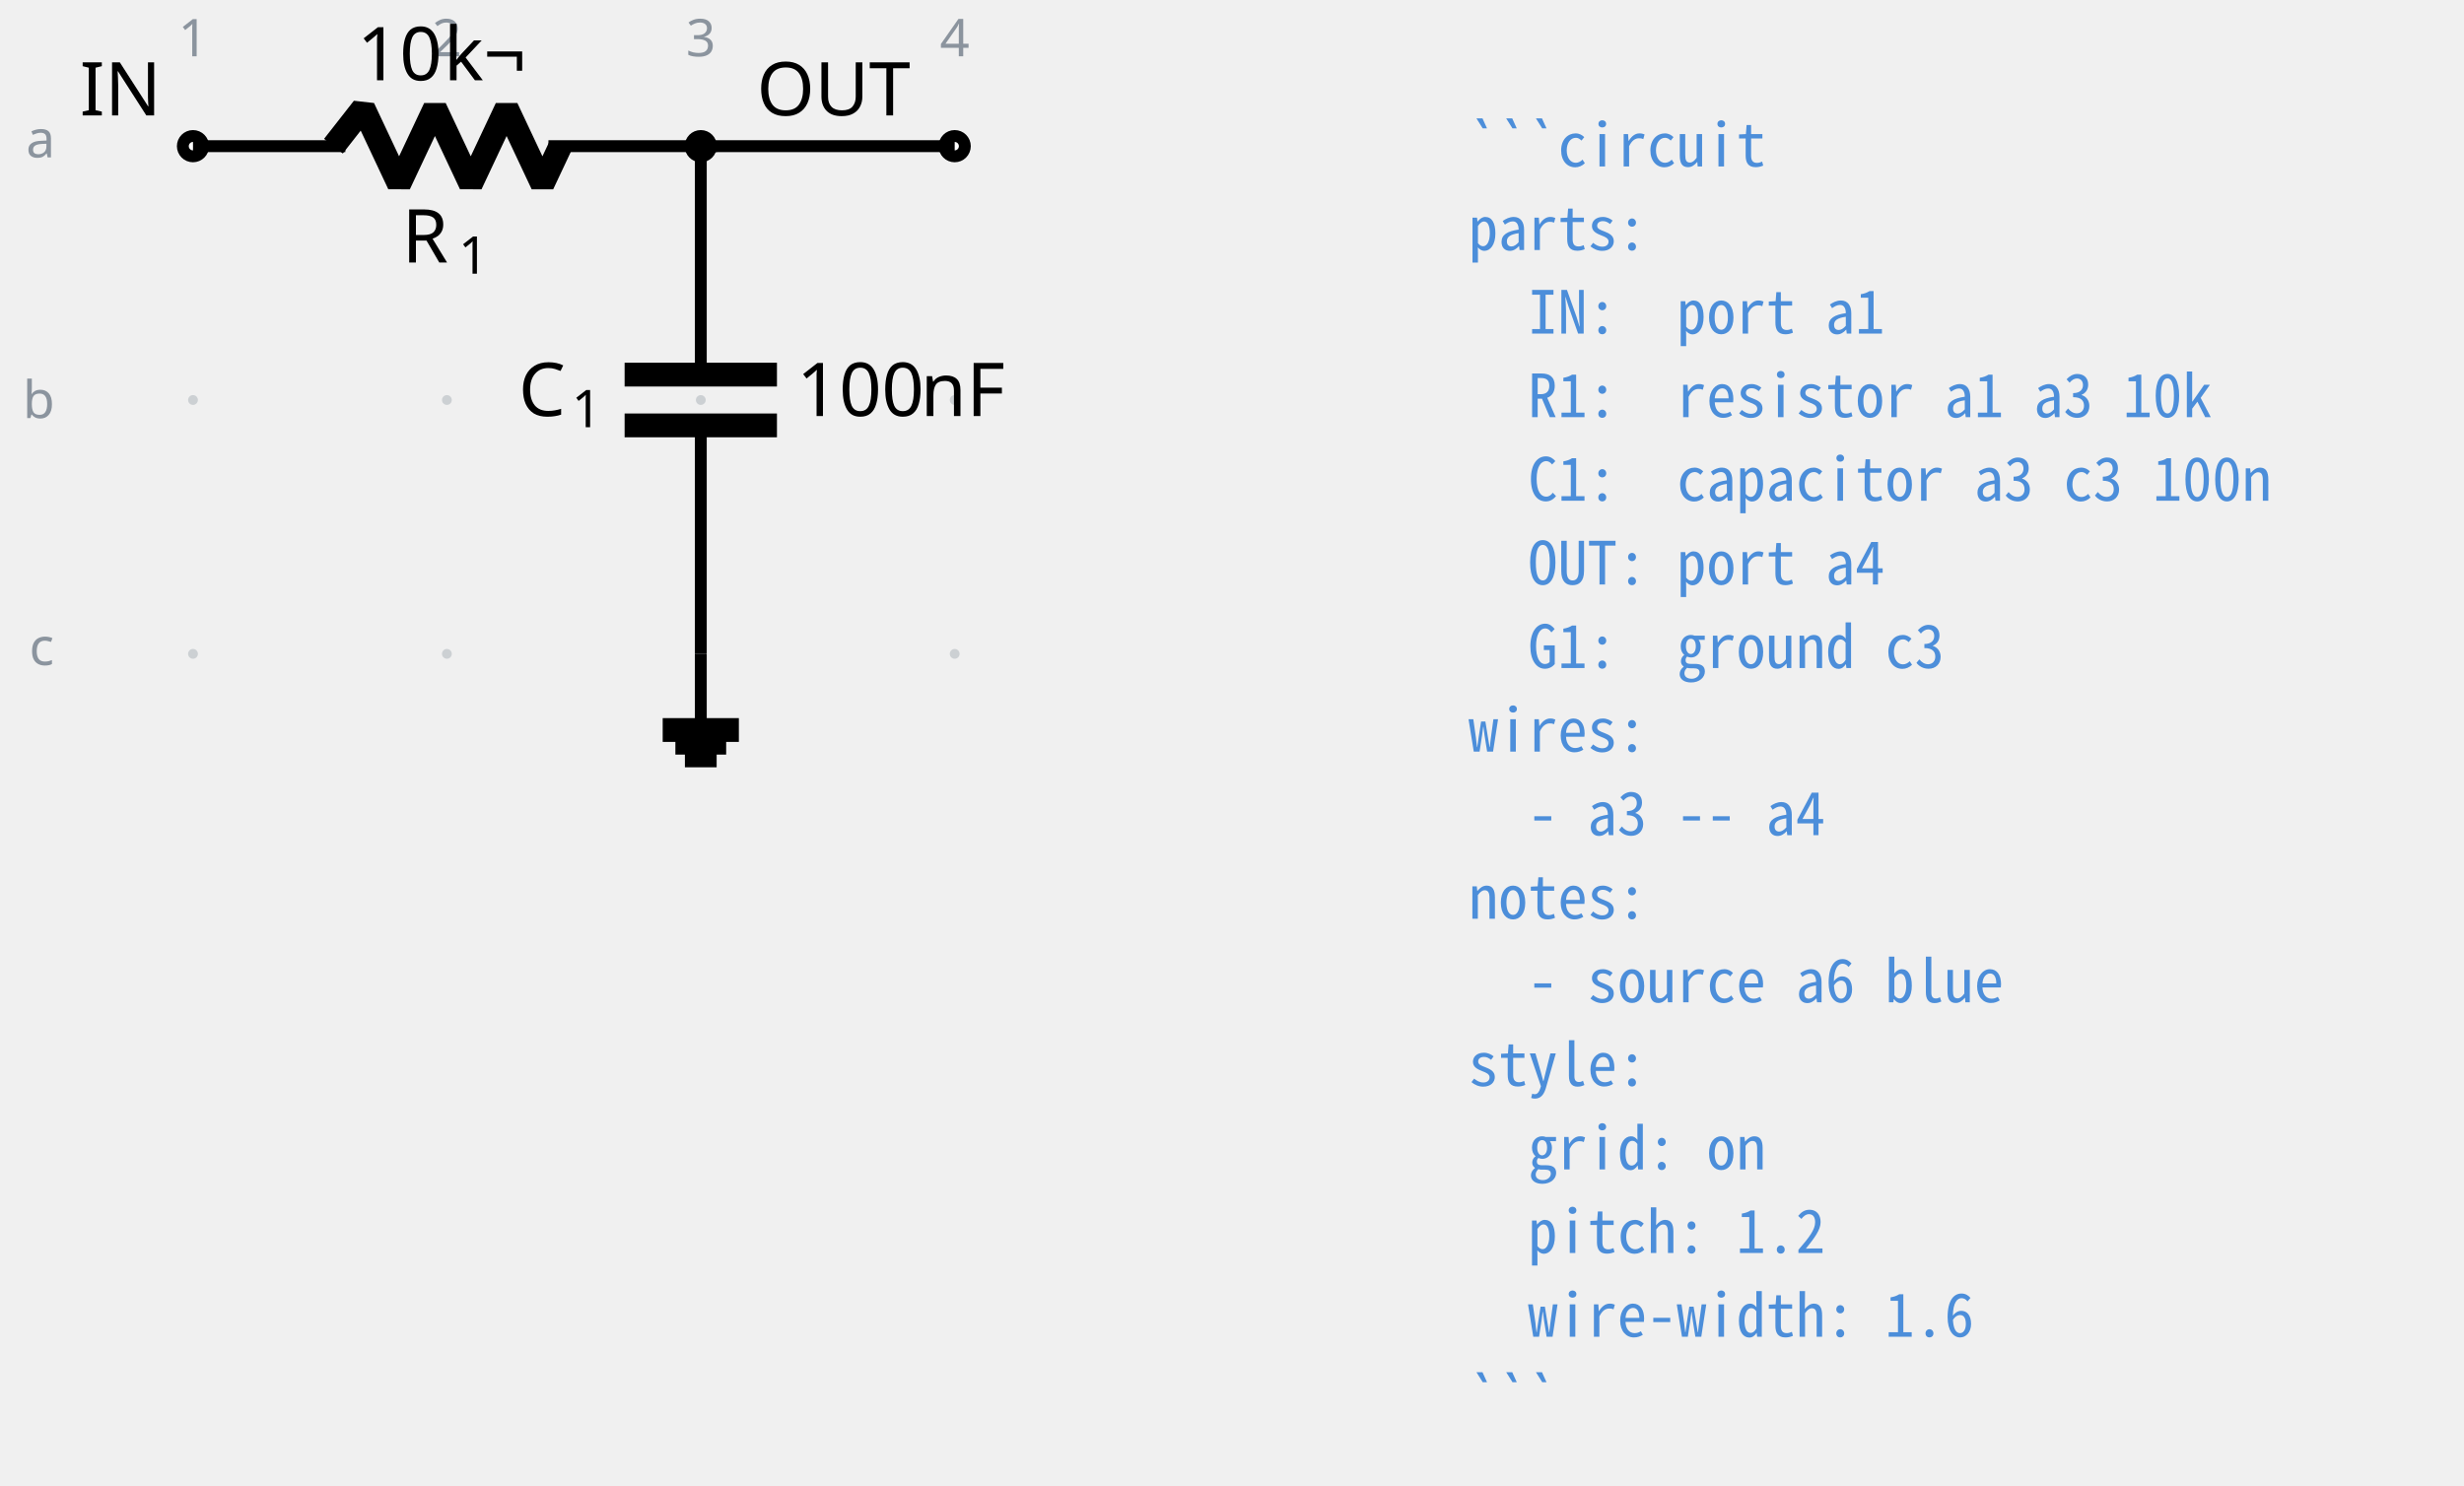
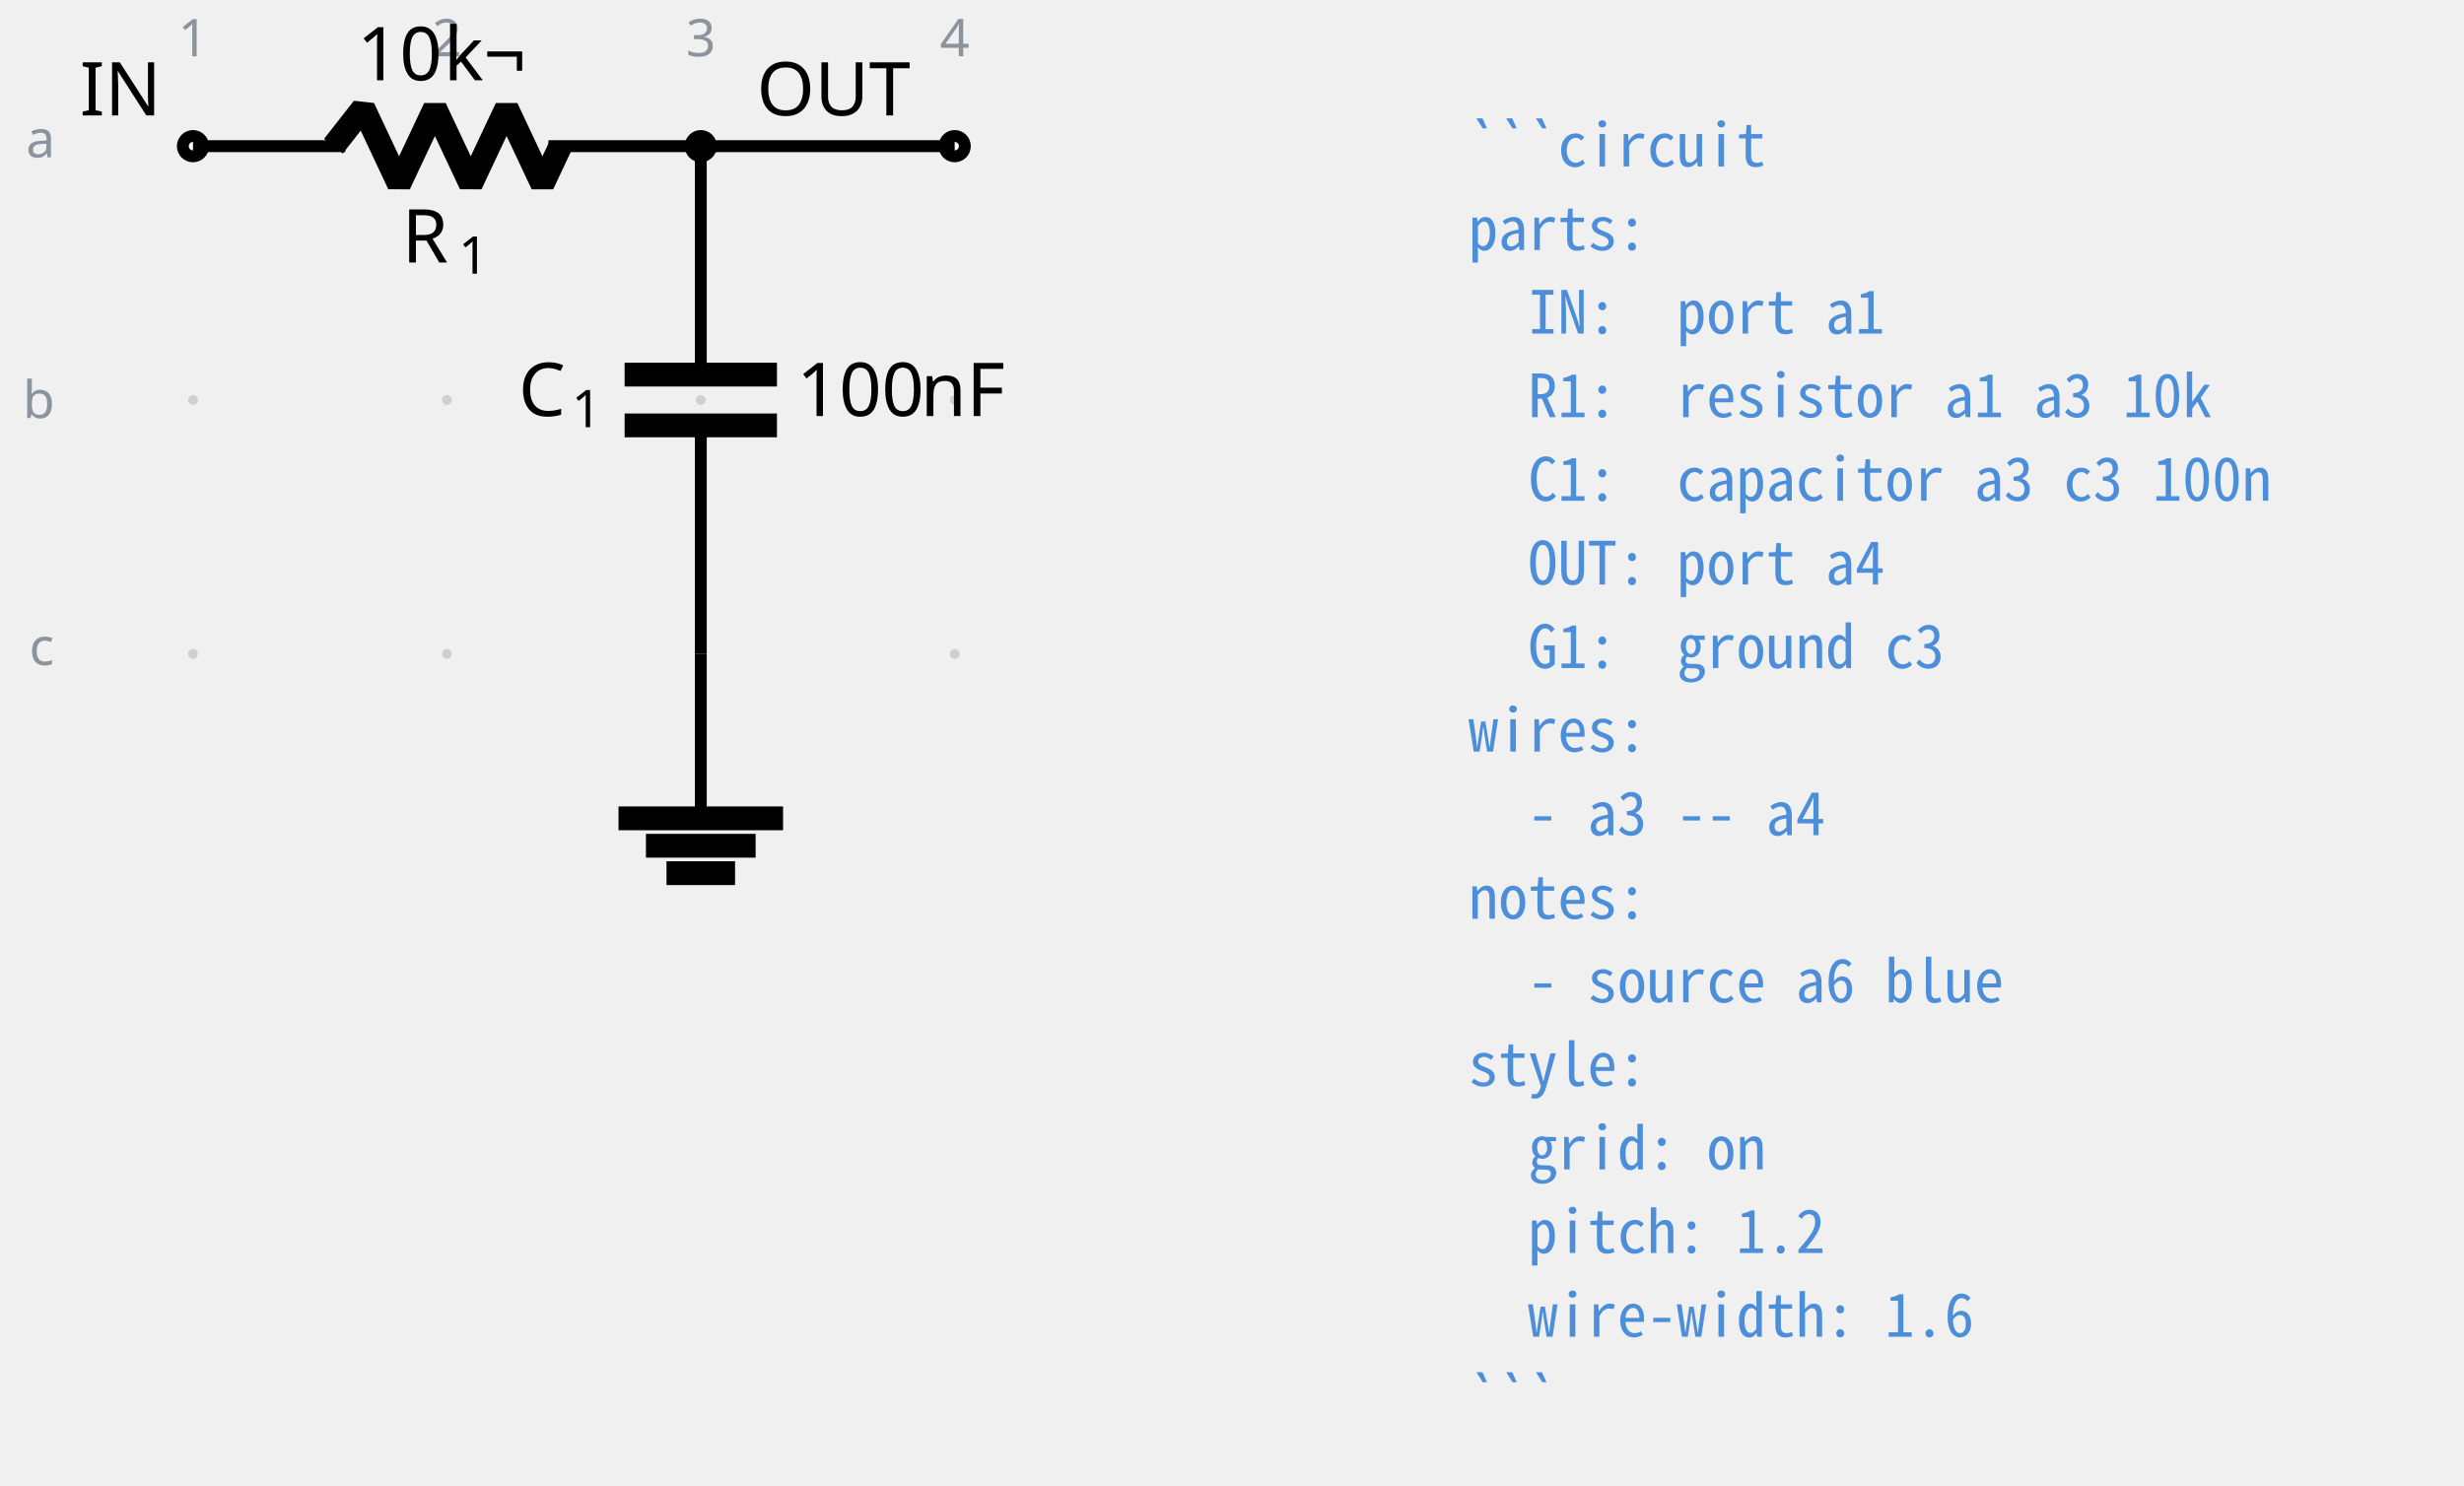
<svg xmlns="http://www.w3.org/2000/svg" fill="currentColor" width="441.8" height="266.409" viewBox="-72 -72 331.35 199.807">
  <g stroke="currentColor" stroke-miterlimit="10" stroke-width="1.6">
    <path fill="#8b949e" fill-opacity=".35" stroke="none" stroke-opacity=".35" d="M-45.387-52.341a.66.66 0 1 0-1.32 0 .66.66 0 0 0 1.32 0M-45.387-18.198a.66.66 0 1 0-1.32 0 .66.66 0 0 0 1.32 0M-45.387 15.945a.66.66 0 1 0-1.32 0 .66.66 0 0 0 1.32 0M-11.244-52.341a.66.66 0 1 0-1.32 0 .66.66 0 0 0 1.32 0M-11.244-18.198a.66.66 0 1 0-1.32 0 .66.66 0 0 0 1.32 0M-11.244 15.945a.66.66 0 1 0-1.32 0 .66.66 0 0 0 1.32 0M22.9-52.341a.66.66 0 1 0-1.32 0 .66.66 0 0 0 1.32 0M22.9-18.198a.66.66 0 1 0-1.32 0 .66.66 0 0 0 1.32 0M22.9 15.945a.66.66 0 1 0-1.32 0 .66.66 0 0 0 1.32 0M57.043-52.341a.66.66 0 1 0-1.32 0 .66.66 0 0 0 1.32 0M57.043-18.198a.66.66 0 1 0-1.32 0 .66.66 0 0 0 1.32 0M57.043 15.945a.66.66 0 1 0-1.32 0 .66.66 0 0 0 1.32 0m-.66 0" />
    <g fill="#8b949e" stroke="#8b949e">
      <text x="-46.047" y="-52.341" fill="#8b949e" stroke="none" font-family="cmr7" font-size="7" transform="translate(-1.993 -12.085)">1</text>
    </g>
    <g fill="#8b949e" stroke="#8b949e">
      <text x="-46.047" y="-52.341" fill="#8b949e" stroke="none" font-family="cmr7" font-size="7" transform="translate(32.15 -12.085)">2</text>
    </g>
    <g fill="#8b949e" stroke="#8b949e">
      <text x="-46.047" y="-52.341" fill="#8b949e" stroke="none" font-family="cmr7" font-size="7" transform="translate(66.293 -12.085)">3</text>
    </g>
    <g fill="#8b949e" stroke="#8b949e">
      <text x="-46.047" y="-52.341" fill="#8b949e" stroke="none" font-family="cmr7" font-size="7" transform="translate(100.437 -12.085)">4</text>
    </g>
    <g fill="#8b949e" stroke="#8b949e">
      <text x="-46.047" y="-52.341" fill="#8b949e" stroke="none" font-family="cmr7" font-size="7" transform="translate(-22.46 1.507)">a</text>
    </g>
    <g fill="#8b949e" stroke="#8b949e">
      <text x="-46.047" y="-52.341" fill="#8b949e" stroke="none" font-family="cmr7" font-size="7" transform="translate(-22.89 36.574)">b</text>
    </g>
    <g fill="#8b949e" stroke="#8b949e">
      <text x="-46.047" y="-52.341" fill="#8b949e" stroke="none" font-family="cmr7" font-size="7" transform="translate(-22.029 69.793)">c</text>
    </g>
    <g fill="#ffffff">
      <path d="M-44.682-52.341a1.365 1.365 0 1 0-2.73 0 1.365 1.365 0 0 0 2.73 0Zm-1.365 0" />
    </g>
    <text x="-46.047" y="-52.341" stroke="none" font-family="cmr10" font-size="10" transform="translate(-15.244 -4.133)">IN</text>
    <path fill="none" d="M-46.047-52.341h.8m-.8 0h20.486m27.314 0H22.24m-.8 0h.8" />
    <g stroke-linejoin="bevel" stroke-width="3.2">
      <path fill="none" d="m-27.161-52.341 4.01-5.122 4.818 10.243 4.82-10.243 4.818 10.243 4.82-10.243L.944-47.22l2.41-5.121" />
    </g>
    <g stroke="none">
      <text x="-46.047" y="-52.341" font-family="cmmi10" font-size="10" transform="translate(28.104 15.648)">R</text>
      <text x="-38.454" y="-50.841" font-family="cmr7" font-size="7" transform="translate(28.104 15.648)">1</text>
    </g>
    <g stroke="none" font-family="cmr10" font-size="10">
      <text x="-46.047" y="-52.341" transform="translate(22.06 -8.863)">10</text>
      <text x="-34.381" y="-52.341" transform="translate(22.06 -8.863)">k¬</text>
    </g>
    <path fill="none" d="M22.24-52.341v.8m0-.8v30.729m0 6.828v30.729m-.001-.8v.8" />
    <g stroke-width="3.2">
      <path fill="none" d="M32.482-21.612H11.996m20.486 6.828H11.996" />
    </g>
    <g stroke="none">
      <text x="-46.047" y="-52.341" font-family="cmmi10" font-size="10" transform="translate(43.771 36.296)">C</text>
      <text x="-38.9" y="-50.841" font-family="cmr7" font-size="7" transform="translate(43.771 36.296)">1</text>
    </g>
    <g stroke="none" font-family="cmr10" font-size="10">
      <text x="-46.047" y="-52.341" transform="translate(81.168 36.296)">100</text>
      <text x="-29.381" y="-52.341" transform="translate(81.168 36.296)">nF</text>
    </g>
    <g fill="#ffffff">
      <path d="M57.748-52.341a1.365 1.365 0 1 0-2.73 0 1.365 1.365 0 0 0 2.73 0Zm-1.365 0" />
    </g>
    <text x="-46.047" y="-52.341" stroke="none" font-family="cmr10" font-size="10" transform="translate(75.797 -4.133)">OUT</text>
-     <path fill="none" d="M22.24 15.945v10.243" />
-     <path fill="none" stroke-width="3.2" d="M17.118 26.188H27.36m-8.536 1.707h6.828m-5.548 1.707h4.268" />
+     <path fill="none" d="M22.24 15.945V38.07" />
+     <path fill="none" stroke-width="3.2" d="M11.177 38.07h22.125m-18.438 3.687h14.75M17.63 45.445h9.218" />
    <path fill="none" d="M22.24-52.341h34.143" />
    <path d="M23.605-52.341a1.365 1.365 0 1 0-2.731 0 1.365 1.365 0 0 0 2.73 0Zm-1.366 0" />
    <g>
      <text x="-46.047" y="-52.341" fill="#4c8eda" stroke="none" font-family="'Noto Sans Mono CJK JP',ui-monospace,'SFMono-Regular',Consolas,'Liberation Mono',monospace" font-size="8" transform="translate(171.516 2.733)" xml:space="preserve">```circuit</text>
    </g>
    <g>
      <text x="-46.047" y="-52.341" fill="#4c8eda" stroke="none" font-family="'Noto Sans Mono CJK JP',ui-monospace,'SFMono-Regular',Consolas,'Liberation Mono',monospace" font-size="8" transform="translate(171.516 13.972)" xml:space="preserve">parts:</text>
    </g>
    <g>
      <text x="-46.047" y="-52.341" fill="#4c8eda" stroke="none" font-family="'Noto Sans Mono CJK JP',ui-monospace,'SFMono-Regular',Consolas,'Liberation Mono',monospace" font-size="8" transform="translate(171.516 25.21)" xml:space="preserve">  IN:  port a1</text>
    </g>
    <g>
      <text x="-46.047" y="-52.341" fill="#4c8eda" stroke="none" font-family="'Noto Sans Mono CJK JP',ui-monospace,'SFMono-Regular',Consolas,'Liberation Mono',monospace" font-size="8" transform="translate(171.516 36.45)" xml:space="preserve">  R1:  resistor a1 a3 10k</text>
    </g>
    <g>
      <text x="-46.047" y="-52.341" fill="#4c8eda" stroke="none" font-family="'Noto Sans Mono CJK JP',ui-monospace,'SFMono-Regular',Consolas,'Liberation Mono',monospace" font-size="8" transform="translate(171.516 47.689)" xml:space="preserve">  C1:  capacitor a3 c3 100n</text>
    </g>
    <g>
      <text x="-46.047" y="-52.341" fill="#4c8eda" stroke="none" font-family="'Noto Sans Mono CJK JP',ui-monospace,'SFMono-Regular',Consolas,'Liberation Mono',monospace" font-size="8" transform="translate(171.516 58.956)" xml:space="preserve">  OUT: port a4</text>
    </g>
    <g>
      <text x="-46.047" y="-52.341" fill="#4c8eda" stroke="none" font-family="'Noto Sans Mono CJK JP',ui-monospace,'SFMono-Regular',Consolas,'Liberation Mono',monospace" font-size="8" transform="translate(171.516 70.195)" xml:space="preserve">  G1:  ground c3</text>
    </g>
    <g>
      <text x="-46.047" y="-52.341" fill="#4c8eda" stroke="none" font-family="'Noto Sans Mono CJK JP',ui-monospace,'SFMono-Regular',Consolas,'Liberation Mono',monospace" font-size="8" transform="translate(171.516 81.434)" xml:space="preserve">wires:</text>
    </g>
    <g>
      <text x="-46.047" y="-52.341" fill="#4c8eda" stroke="none" font-family="'Noto Sans Mono CJK JP',ui-monospace,'SFMono-Regular',Consolas,'Liberation Mono',monospace" font-size="8" transform="translate(171.516 92.672)" xml:space="preserve">  - a3 -- a4</text>
    </g>
    <g>
      <text x="-46.047" y="-52.341" fill="#4c8eda" stroke="none" font-family="'Noto Sans Mono CJK JP',ui-monospace,'SFMono-Regular',Consolas,'Liberation Mono',monospace" font-size="8" transform="translate(171.516 103.911)" xml:space="preserve">notes:</text>
    </g>
    <g>
      <text x="-46.047" y="-52.341" fill="#4c8eda" stroke="none" font-family="'Noto Sans Mono CJK JP',ui-monospace,'SFMono-Regular',Consolas,'Liberation Mono',monospace" font-size="8" transform="translate(171.516 115.15)" xml:space="preserve">  - source a6 blue</text>
    </g>
    <g>
      <text x="-46.047" y="-52.341" fill="#4c8eda" stroke="none" font-family="'Noto Sans Mono CJK JP',ui-monospace,'SFMono-Regular',Consolas,'Liberation Mono',monospace" font-size="8" transform="translate(171.516 126.389)" xml:space="preserve">style:</text>
    </g>
    <g>
      <text x="-46.047" y="-52.341" fill="#4c8eda" stroke="none" font-family="'Noto Sans Mono CJK JP',ui-monospace,'SFMono-Regular',Consolas,'Liberation Mono',monospace" font-size="8" transform="translate(171.516 137.628)" xml:space="preserve">  grid: on</text>
    </g>
    <g>
      <text x="-46.047" y="-52.341" fill="#4c8eda" stroke="none" font-family="'Noto Sans Mono CJK JP',ui-monospace,'SFMono-Regular',Consolas,'Liberation Mono',monospace" font-size="8" transform="translate(171.516 148.867)" xml:space="preserve">  pitch: 1.2</text>
    </g>
    <g>
      <text x="-46.047" y="-52.341" fill="#4c8eda" stroke="none" font-family="'Noto Sans Mono CJK JP',ui-monospace,'SFMono-Regular',Consolas,'Liberation Mono',monospace" font-size="8" transform="translate(171.516 160.134)" xml:space="preserve">  wire-width: 1.6</text>
    </g>
    <g>
      <text x="-46.047" y="-52.341" fill="#4c8eda" stroke="none" font-family="'Noto Sans Mono CJK JP',ui-monospace,'SFMono-Regular',Consolas,'Liberation Mono',monospace" font-size="8" transform="translate(171.516 171.373)" xml:space="preserve">```</text>
    </g>
  </g>
</svg>
